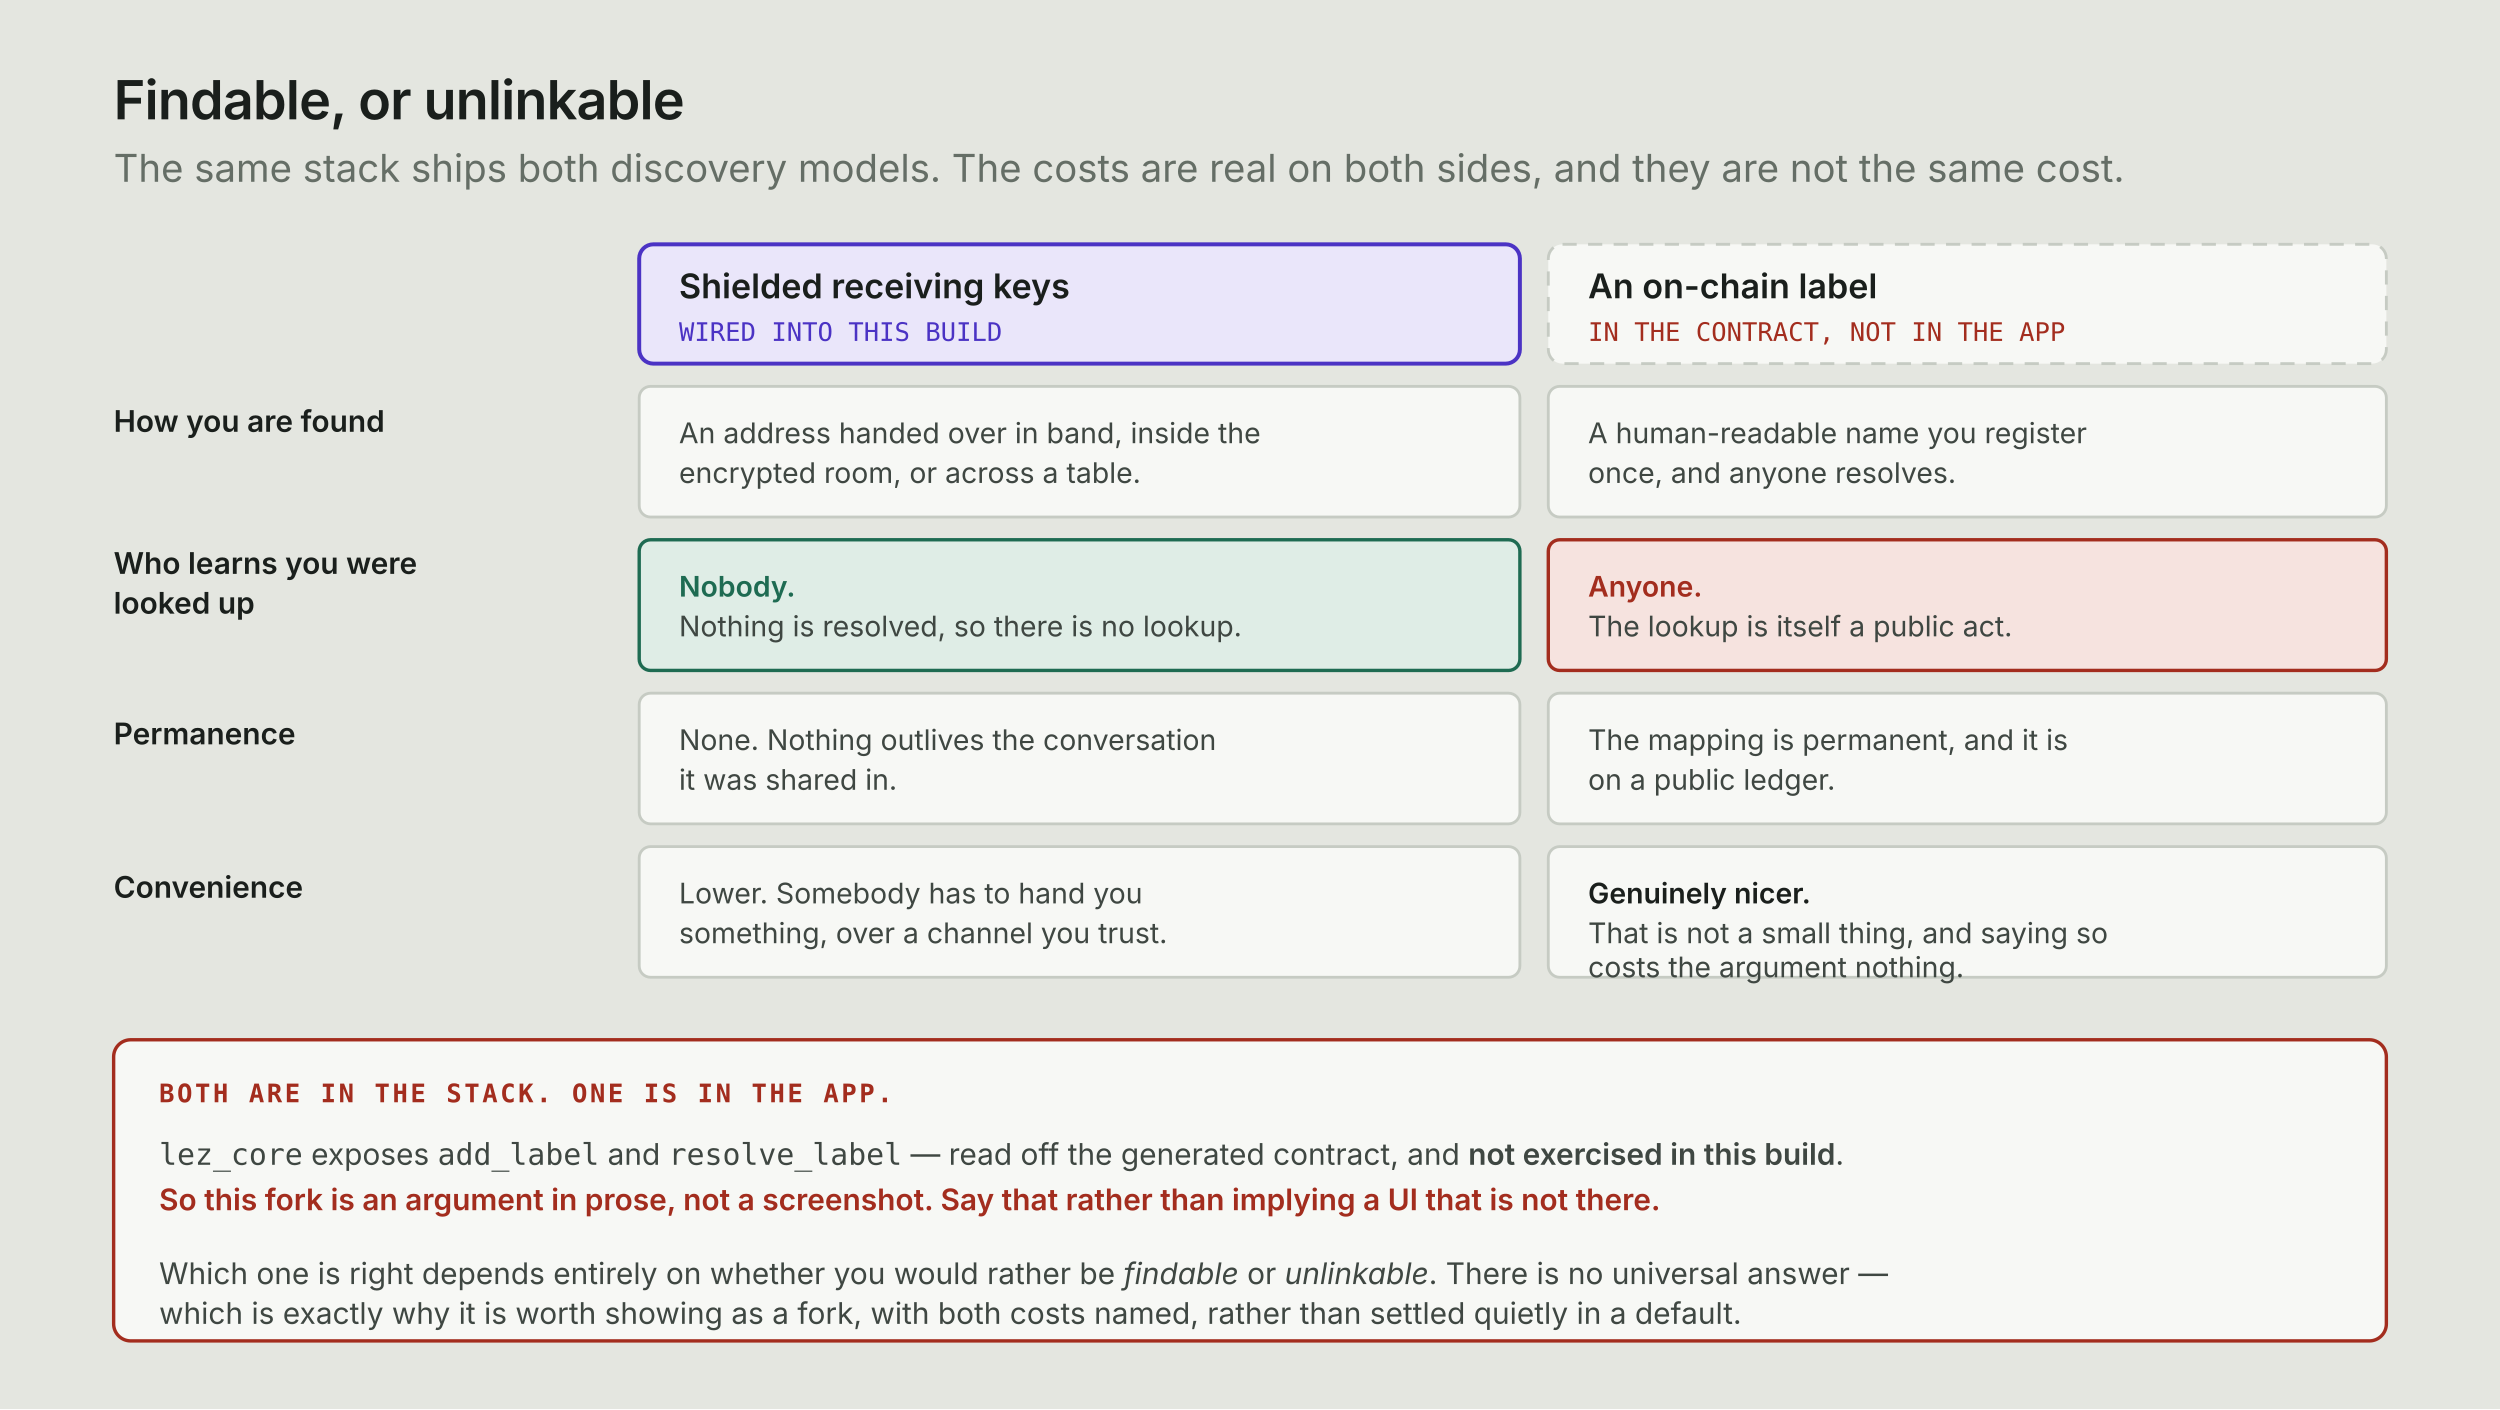
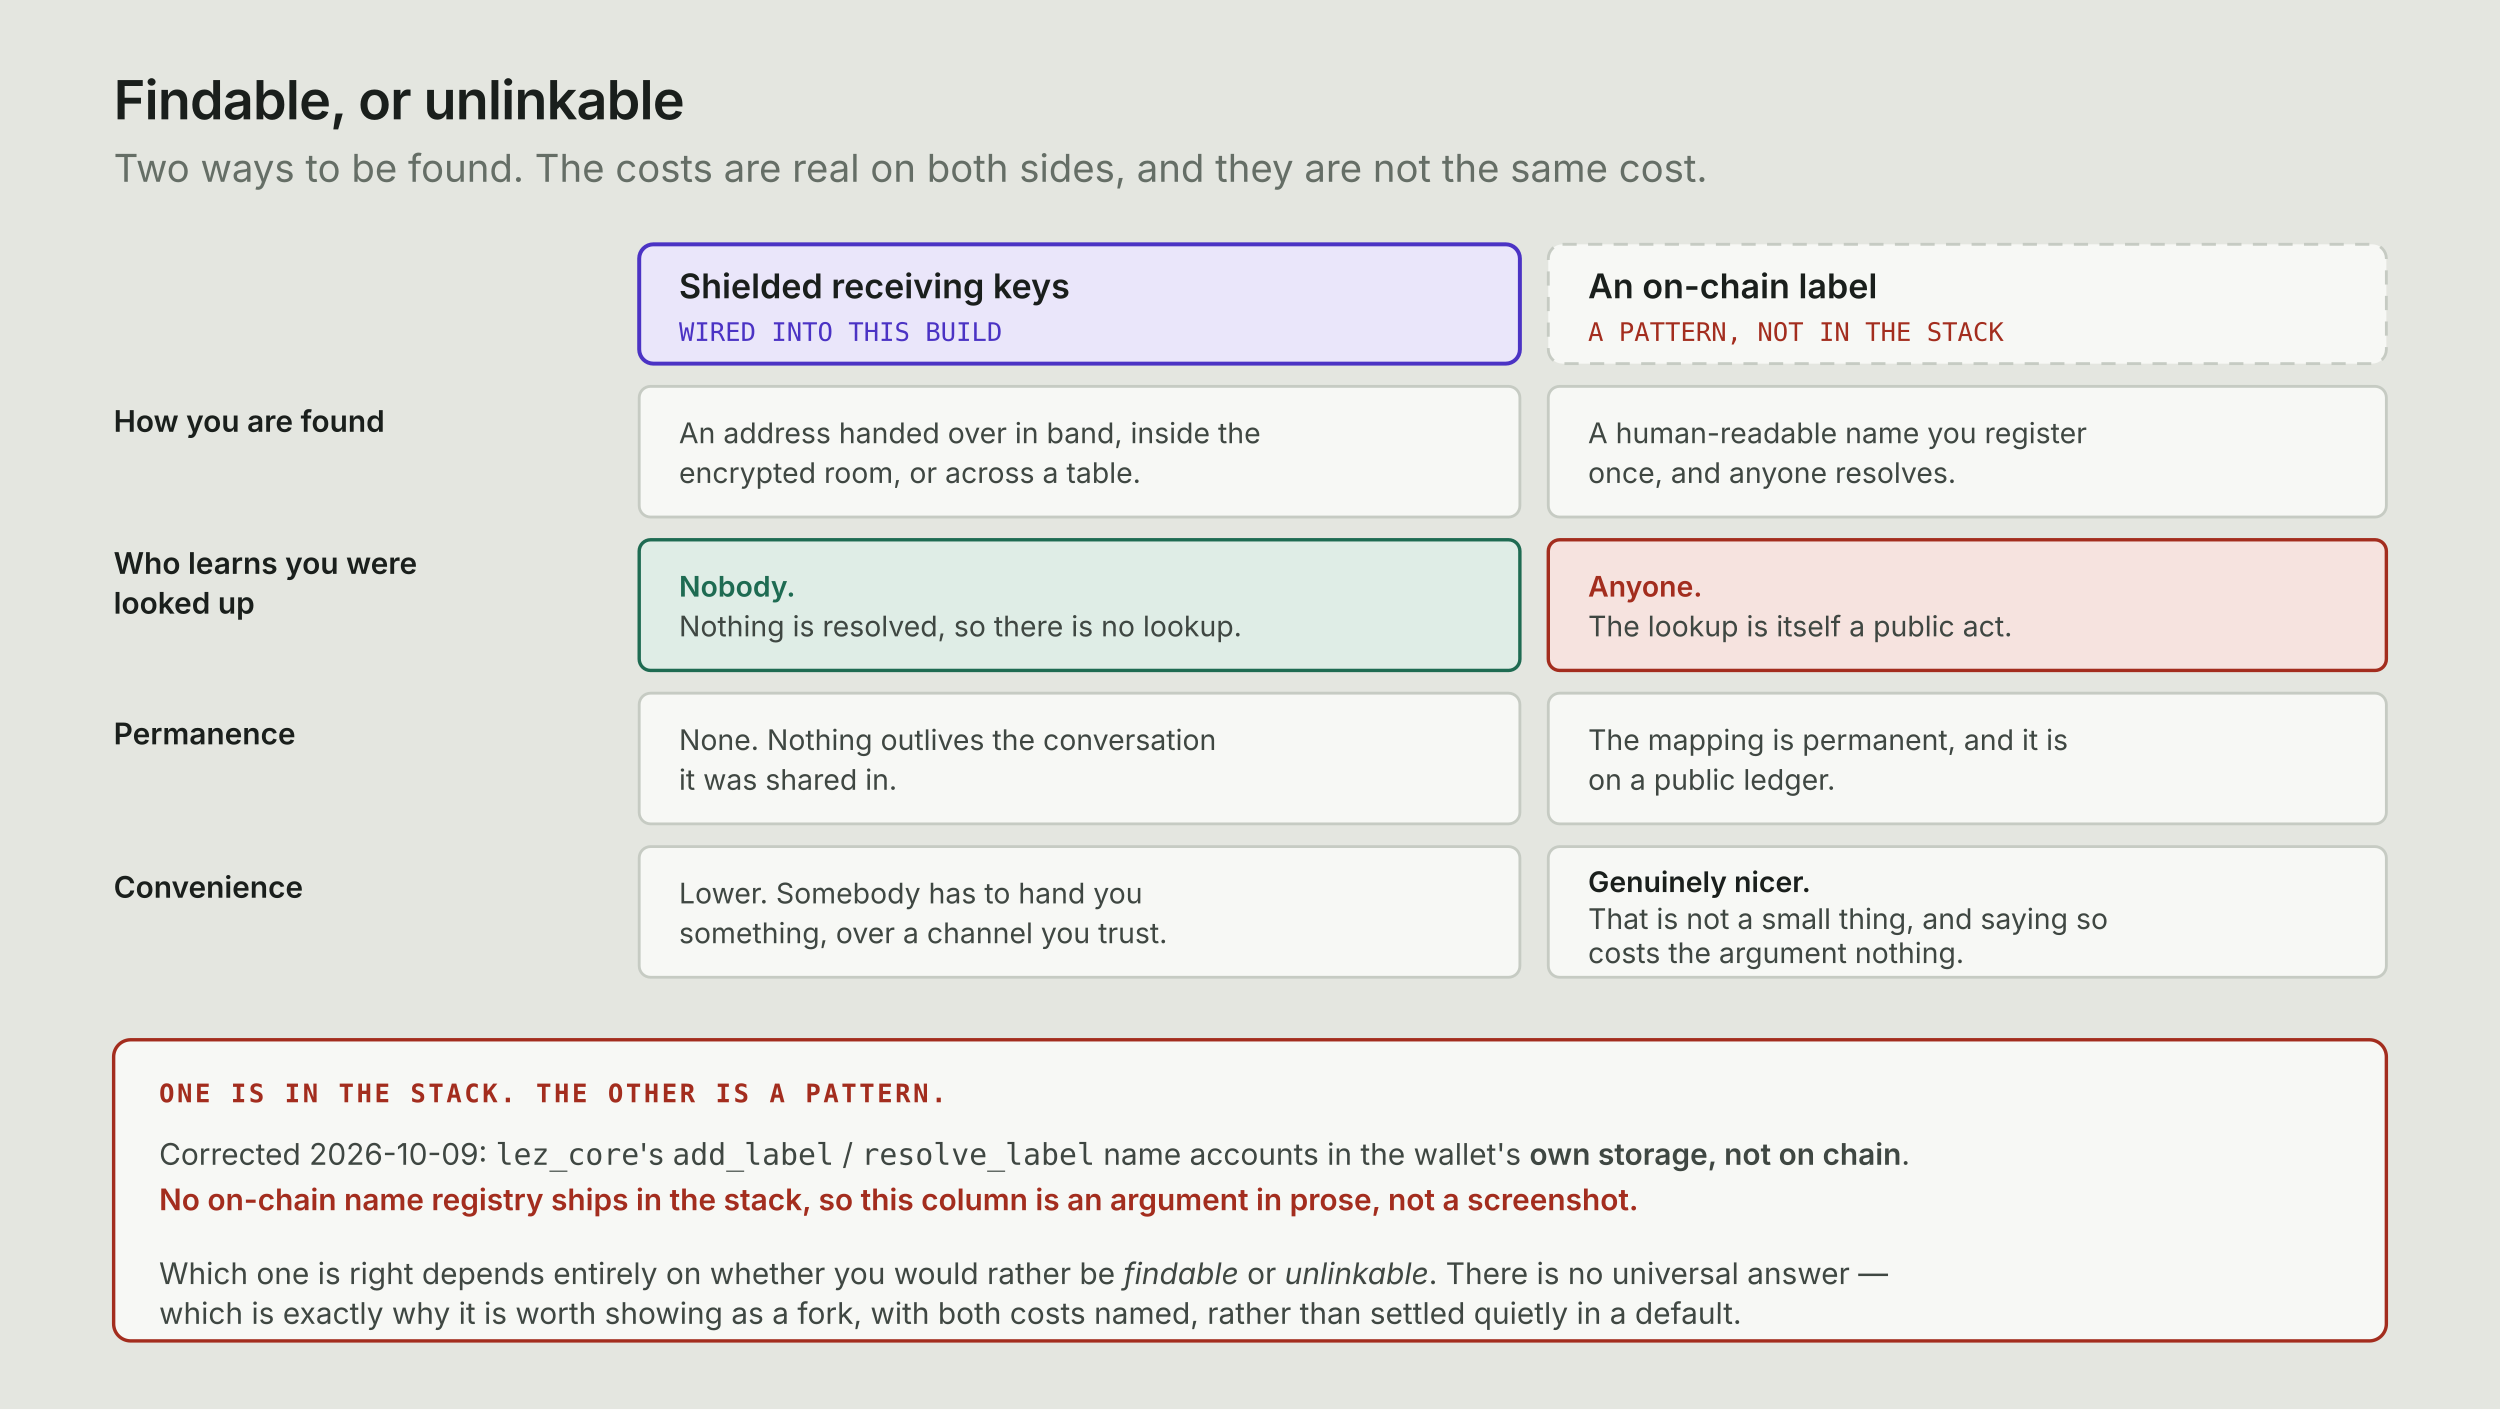
<svg xmlns="http://www.w3.org/2000/svg" viewBox="0 0 880 496" width="880" height="496" font-family="'Instrument Sans',-apple-system,BlinkMacSystemFont,'Segoe UI',sans-serif">
  <rect width="880" height="496" fill="#E4E6E0" />
  <text x="40" y="42" font-size="19" font-weight="600" fill="#1A1F1C" letter-spacing="-0.3">Findable, or unlinkable</text>
-   <text x="40" y="64" font-size="13.5" fill="#656E66">The same stack ships both discovery models. The costs are real on both sides, and they are not the same cost.</text>
+   <text x="40" y="64" font-size="13.5" fill="#656E66">Two ways to be found. The costs are real on both sides, and they are not the same cost.</text>
  <rect x="225" y="86" width="310" height="42" rx="5" fill="#EAE6FA" stroke="#4B33C4" stroke-width="1.4" />
  <text x="239" y="105" font-size="12" font-weight="600" fill="#1A1F1C">Shielded receiving keys</text>
  <text x="239" y="120" font-size="9" font-family="'DM Mono',ui-monospace,Menlo,monospace" fill="#4B33C4">WIRED INTO THIS BUILD</text>
  <rect x="545" y="86" width="295" height="42" rx="5" fill="#F7F8F5" stroke="#C6CBC3" stroke-width="1" stroke-dasharray="5 4" />
  <text x="559" y="105" font-size="12" font-weight="600" fill="#1A1F1C">An on-chain label</text>
-   <text x="559" y="120" font-size="9" font-family="'DM Mono',ui-monospace,Menlo,monospace" fill="#A32D1E">IN THE CONTRACT, NOT IN THE APP</text>
+   <text x="559" y="120" font-size="9" font-family="'DM Mono',ui-monospace,Menlo,monospace" fill="#A32D1E">A PATTERN, NOT IN THE STACK</text>
  <text x="40" y="152" font-size="10.5" font-weight="600" fill="#1A1F1C">How you are found</text>
  <rect x="225" y="136" width="310" height="46" rx="4" fill="#F7F8F5" stroke="#C6CBC3" stroke-width="1" />
  <text x="239" y="156" font-size="10" fill="#3F4742">An address handed over in band, inside the</text>
  <text x="239" y="170" font-size="10" fill="#3F4742">encrypted room, or across a table.</text>
  <rect x="545" y="136" width="295" height="46" rx="4" fill="#F7F8F5" stroke="#C6CBC3" stroke-width="1" />
  <text x="559" y="156" font-size="10" fill="#3F4742">A human-readable name you register</text>
  <text x="559" y="170" font-size="10" fill="#3F4742">once, and anyone resolves.</text>
  <text x="40" y="202" font-size="10.5" font-weight="600" fill="#1A1F1C">Who learns you were</text>
  <text x="40" y="216" font-size="10.5" font-weight="600" fill="#1A1F1C">looked up</text>
  <rect x="225" y="190" width="310" height="46" rx="4" fill="#DFEDE6" stroke="#1E6B52" stroke-width="1.2" />
  <text x="239" y="210" font-size="10" font-weight="600" fill="#1E6B52">Nobody.</text>
  <text x="239" y="224" font-size="10" fill="#3F4742">Nothing is resolved, so there is no lookup.</text>
  <rect x="545" y="190" width="295" height="46" rx="4" fill="#F6E3DF" stroke="#A32D1E" stroke-width="1.2" />
  <text x="559" y="210" font-size="10" font-weight="600" fill="#A32D1E">Anyone.</text>
  <text x="559" y="224" font-size="10" fill="#3F4742">The lookup is itself a public act.</text>
  <text x="40" y="262" font-size="10.5" font-weight="600" fill="#1A1F1C">Permanence</text>
  <rect x="225" y="244" width="310" height="46" rx="4" fill="#F7F8F5" stroke="#C6CBC3" stroke-width="1" />
  <text x="239" y="264" font-size="10" fill="#3F4742">None. Nothing outlives the conversation</text>
  <text x="239" y="278" font-size="10" fill="#3F4742">it was shared in.</text>
  <rect x="545" y="244" width="295" height="46" rx="4" fill="#F7F8F5" stroke="#C6CBC3" stroke-width="1" />
  <text x="559" y="264" font-size="10" fill="#3F4742">The mapping is permanent, and it is</text>
  <text x="559" y="278" font-size="10" fill="#3F4742">on a public ledger.</text>
  <text x="40" y="316" font-size="10.5" font-weight="600" fill="#1A1F1C">Convenience</text>
  <rect x="225" y="298" width="310" height="46" rx="4" fill="#F7F8F5" stroke="#C6CBC3" stroke-width="1" />
  <text x="239" y="318" font-size="10" fill="#3F4742">Lower. Somebody has to hand you</text>
  <text x="239" y="332" font-size="10" fill="#3F4742">something, over a channel you trust.</text>
  <rect x="545" y="298" width="295" height="46" rx="4" fill="#F7F8F5" stroke="#C6CBC3" stroke-width="1" />
-   <text x="559" y="318" font-size="10" font-weight="600" fill="#1A1F1C">Genuinely nicer.</text>
-   <text x="559" y="332" font-size="10" fill="#3F4742">That is not a small thing, and saying so</text>
-   <text x="559" y="344" font-size="10" fill="#3F4742">costs the argument nothing.</text>
+   <text x="559" y="314" font-size="10" font-weight="600" fill="#1A1F1C">Genuinely nicer.</text>
+   <text x="559" y="327" font-size="10" fill="#3F4742">That is not a small thing, and saying so</text>
+   <text x="559" y="339" font-size="10" fill="#3F4742">costs the argument nothing.</text>
  <rect x="40" y="366" width="800" height="106" rx="6" fill="#F7F8F5" stroke="#A32D1E" stroke-width="1.2" />
-   <text x="56" y="388" font-size="9" font-family="'DM Mono',ui-monospace,Menlo,monospace" font-weight="600" letter-spacing="0.1em" fill="#A32D1E">BOTH ARE IN THE STACK. ONE IS IN THE APP.</text>
-   <text x="56" y="410" font-size="10.5" fill="#3F4742">
-     <tspan font-family="'DM Mono',ui-monospace,Menlo,monospace">lez_core</tspan> exposes <tspan font-family="'DM Mono',ui-monospace,Menlo,monospace">add_label</tspan> and <tspan font-family="'DM Mono',ui-monospace,Menlo,monospace">resolve_label</tspan> — read off the generated contract, and <tspan font-weight="600">not exercised in this build</tspan>.</text>
-   <text x="56" y="426" font-size="10.5" font-weight="600" fill="#A32D1E">So this fork is an argument in prose, not a screenshot. Say that rather than implying a UI that is not there.</text>
+   <text x="56" y="388" font-size="9" font-family="'DM Mono',ui-monospace,Menlo,monospace" font-weight="600" letter-spacing="0.1em" fill="#A32D1E">ONE IS IN THE STACK. THE OTHER IS A PATTERN.</text>
+   <text x="56" y="410" font-size="10.5" fill="#3F4742">Corrected 2026-10-09: <tspan font-family="'DM Mono',ui-monospace,Menlo,monospace">lez_core</tspan>'s <tspan font-family="'DM Mono',ui-monospace,Menlo,monospace">add_label</tspan> / <tspan font-family="'DM Mono',ui-monospace,Menlo,monospace">resolve_label</tspan> name accounts in the wallet's <tspan font-weight="600">own storage, not on chain</tspan>.</text>
+   <text x="56" y="426" font-size="10.5" font-weight="600" fill="#A32D1E">No on-chain name registry ships in the stack, so this column is an argument in prose, not a screenshot.</text>
  <text x="56" y="452" font-size="10.5" fill="#3F4742">Which one is right depends entirely on whether you would rather be <tspan font-style="italic">findable</tspan> or <tspan font-style="italic">unlinkable</tspan>. There is no universal answer —</text>
  <text x="56" y="466" font-size="10.5" fill="#3F4742">which is exactly why it is worth showing as a fork, with both costs named, rather than settled quietly in a default.</text>
</svg>
